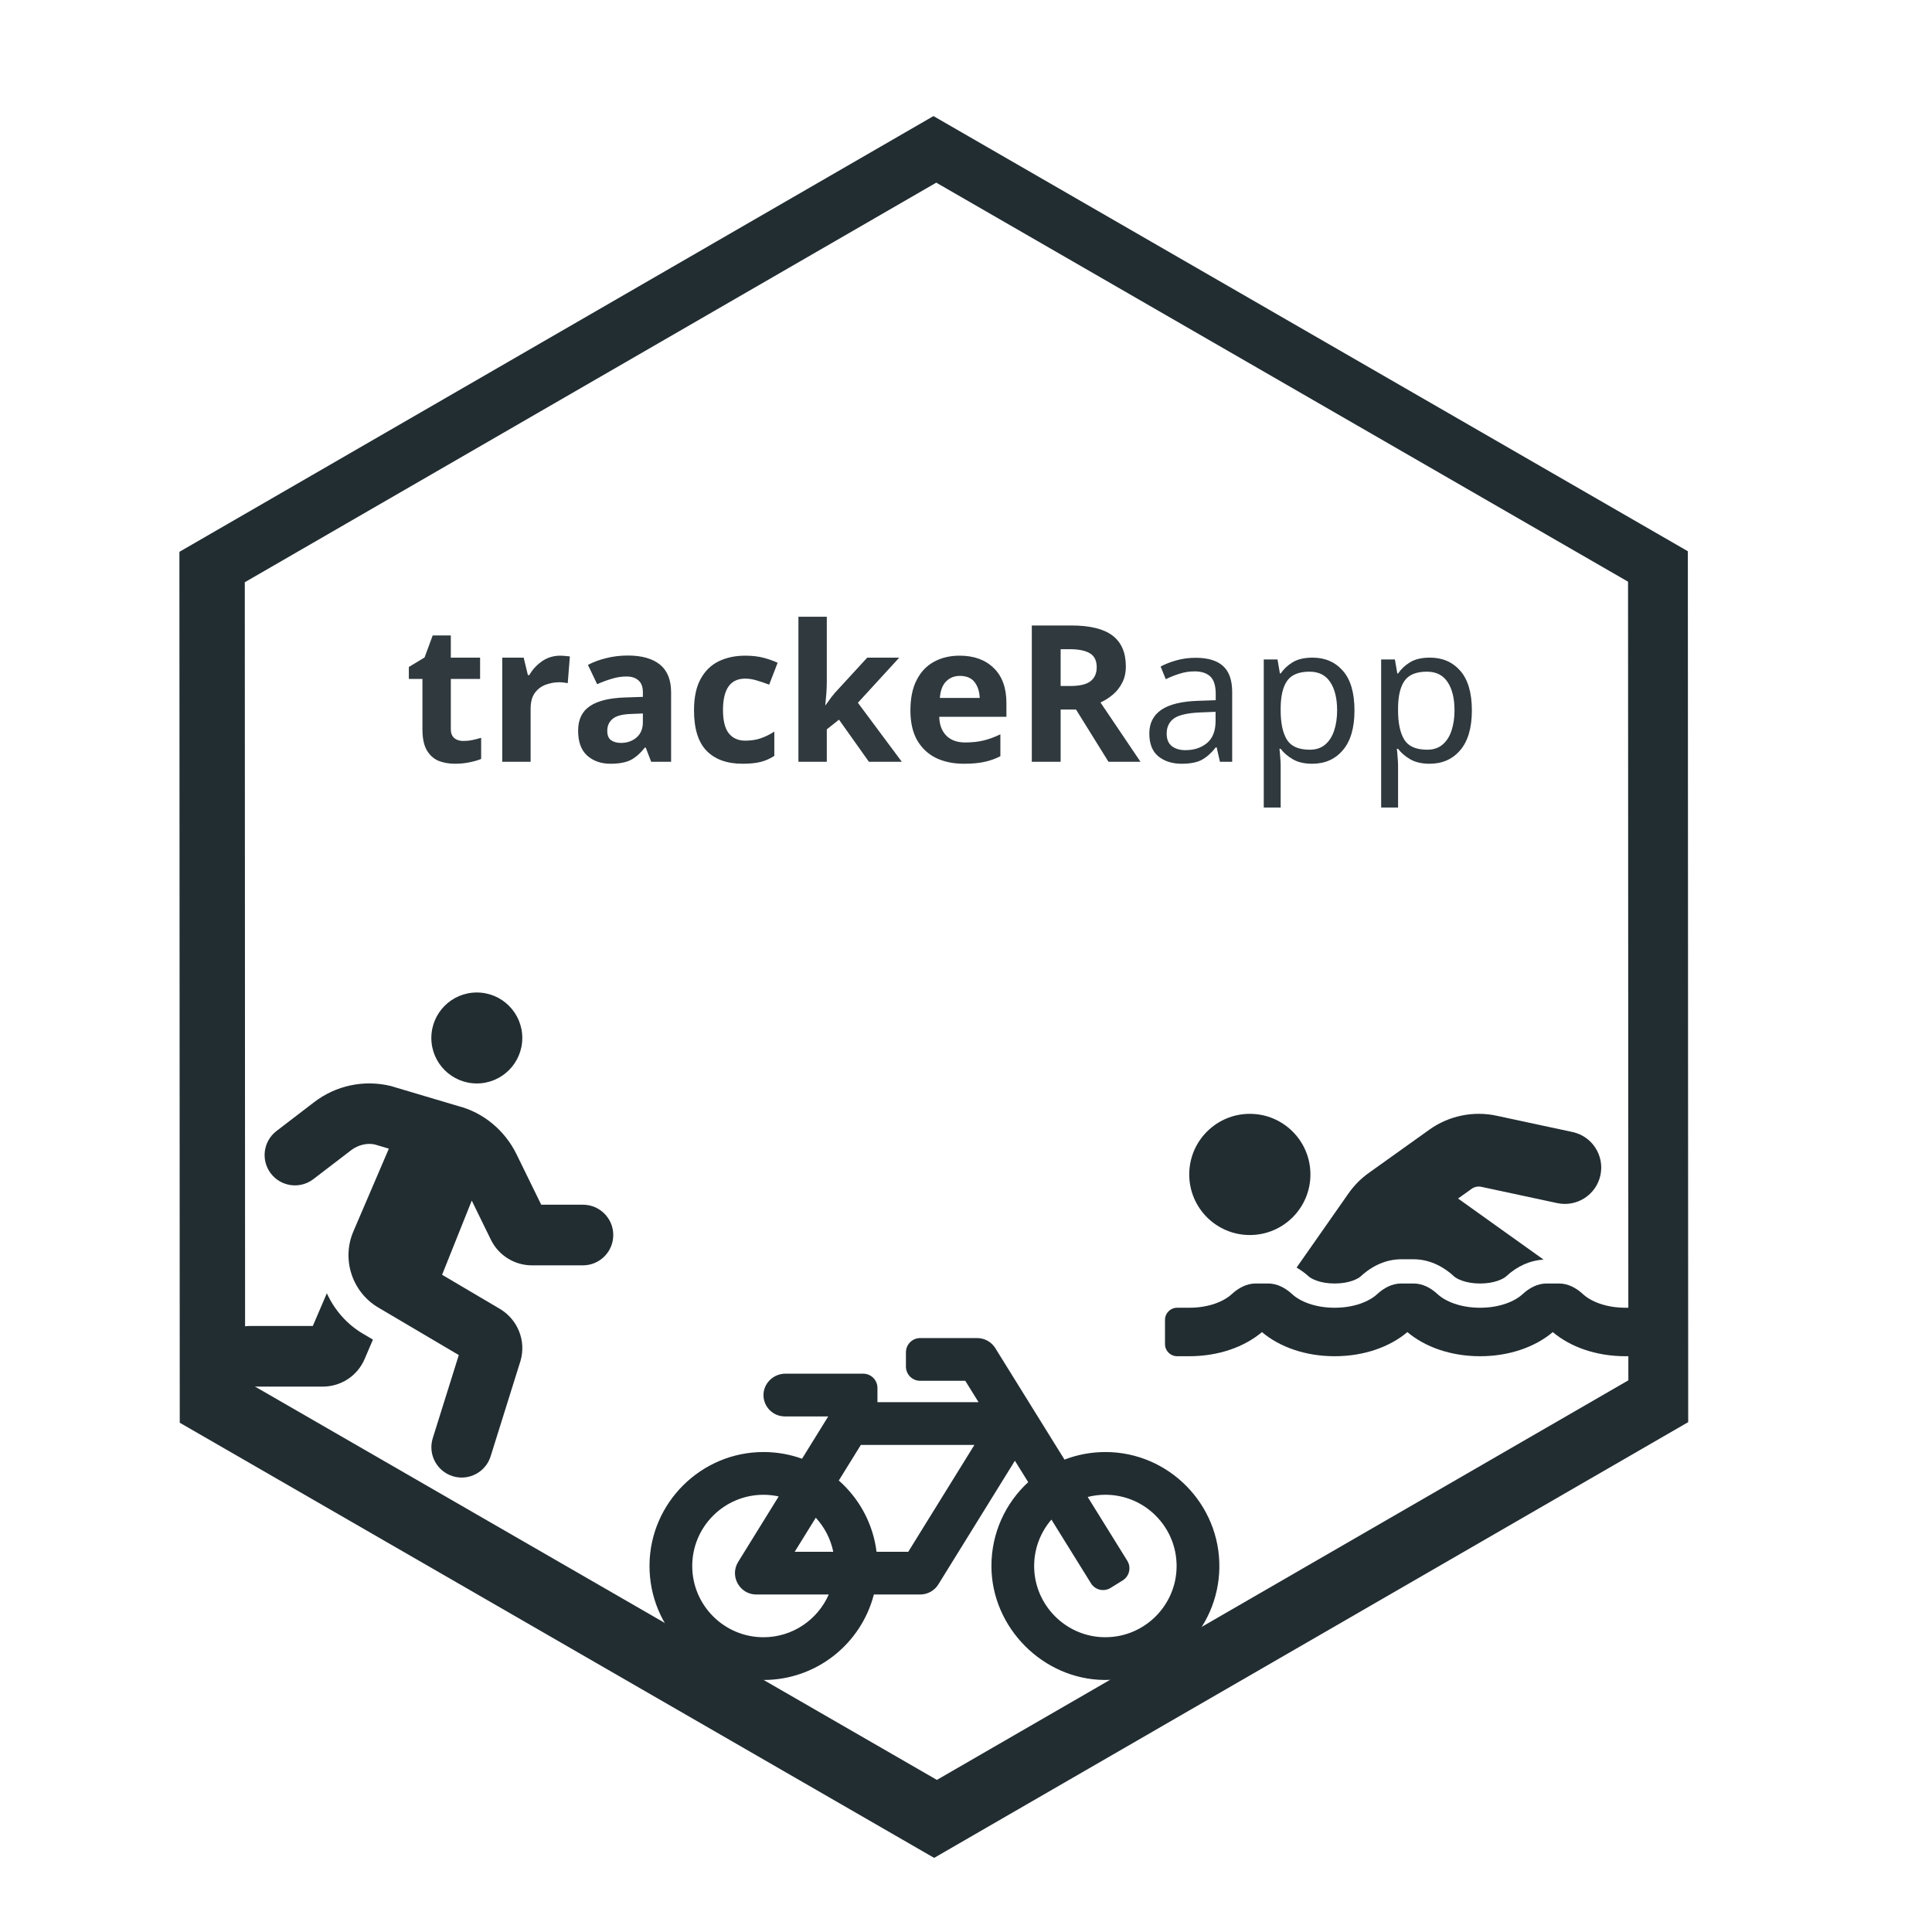
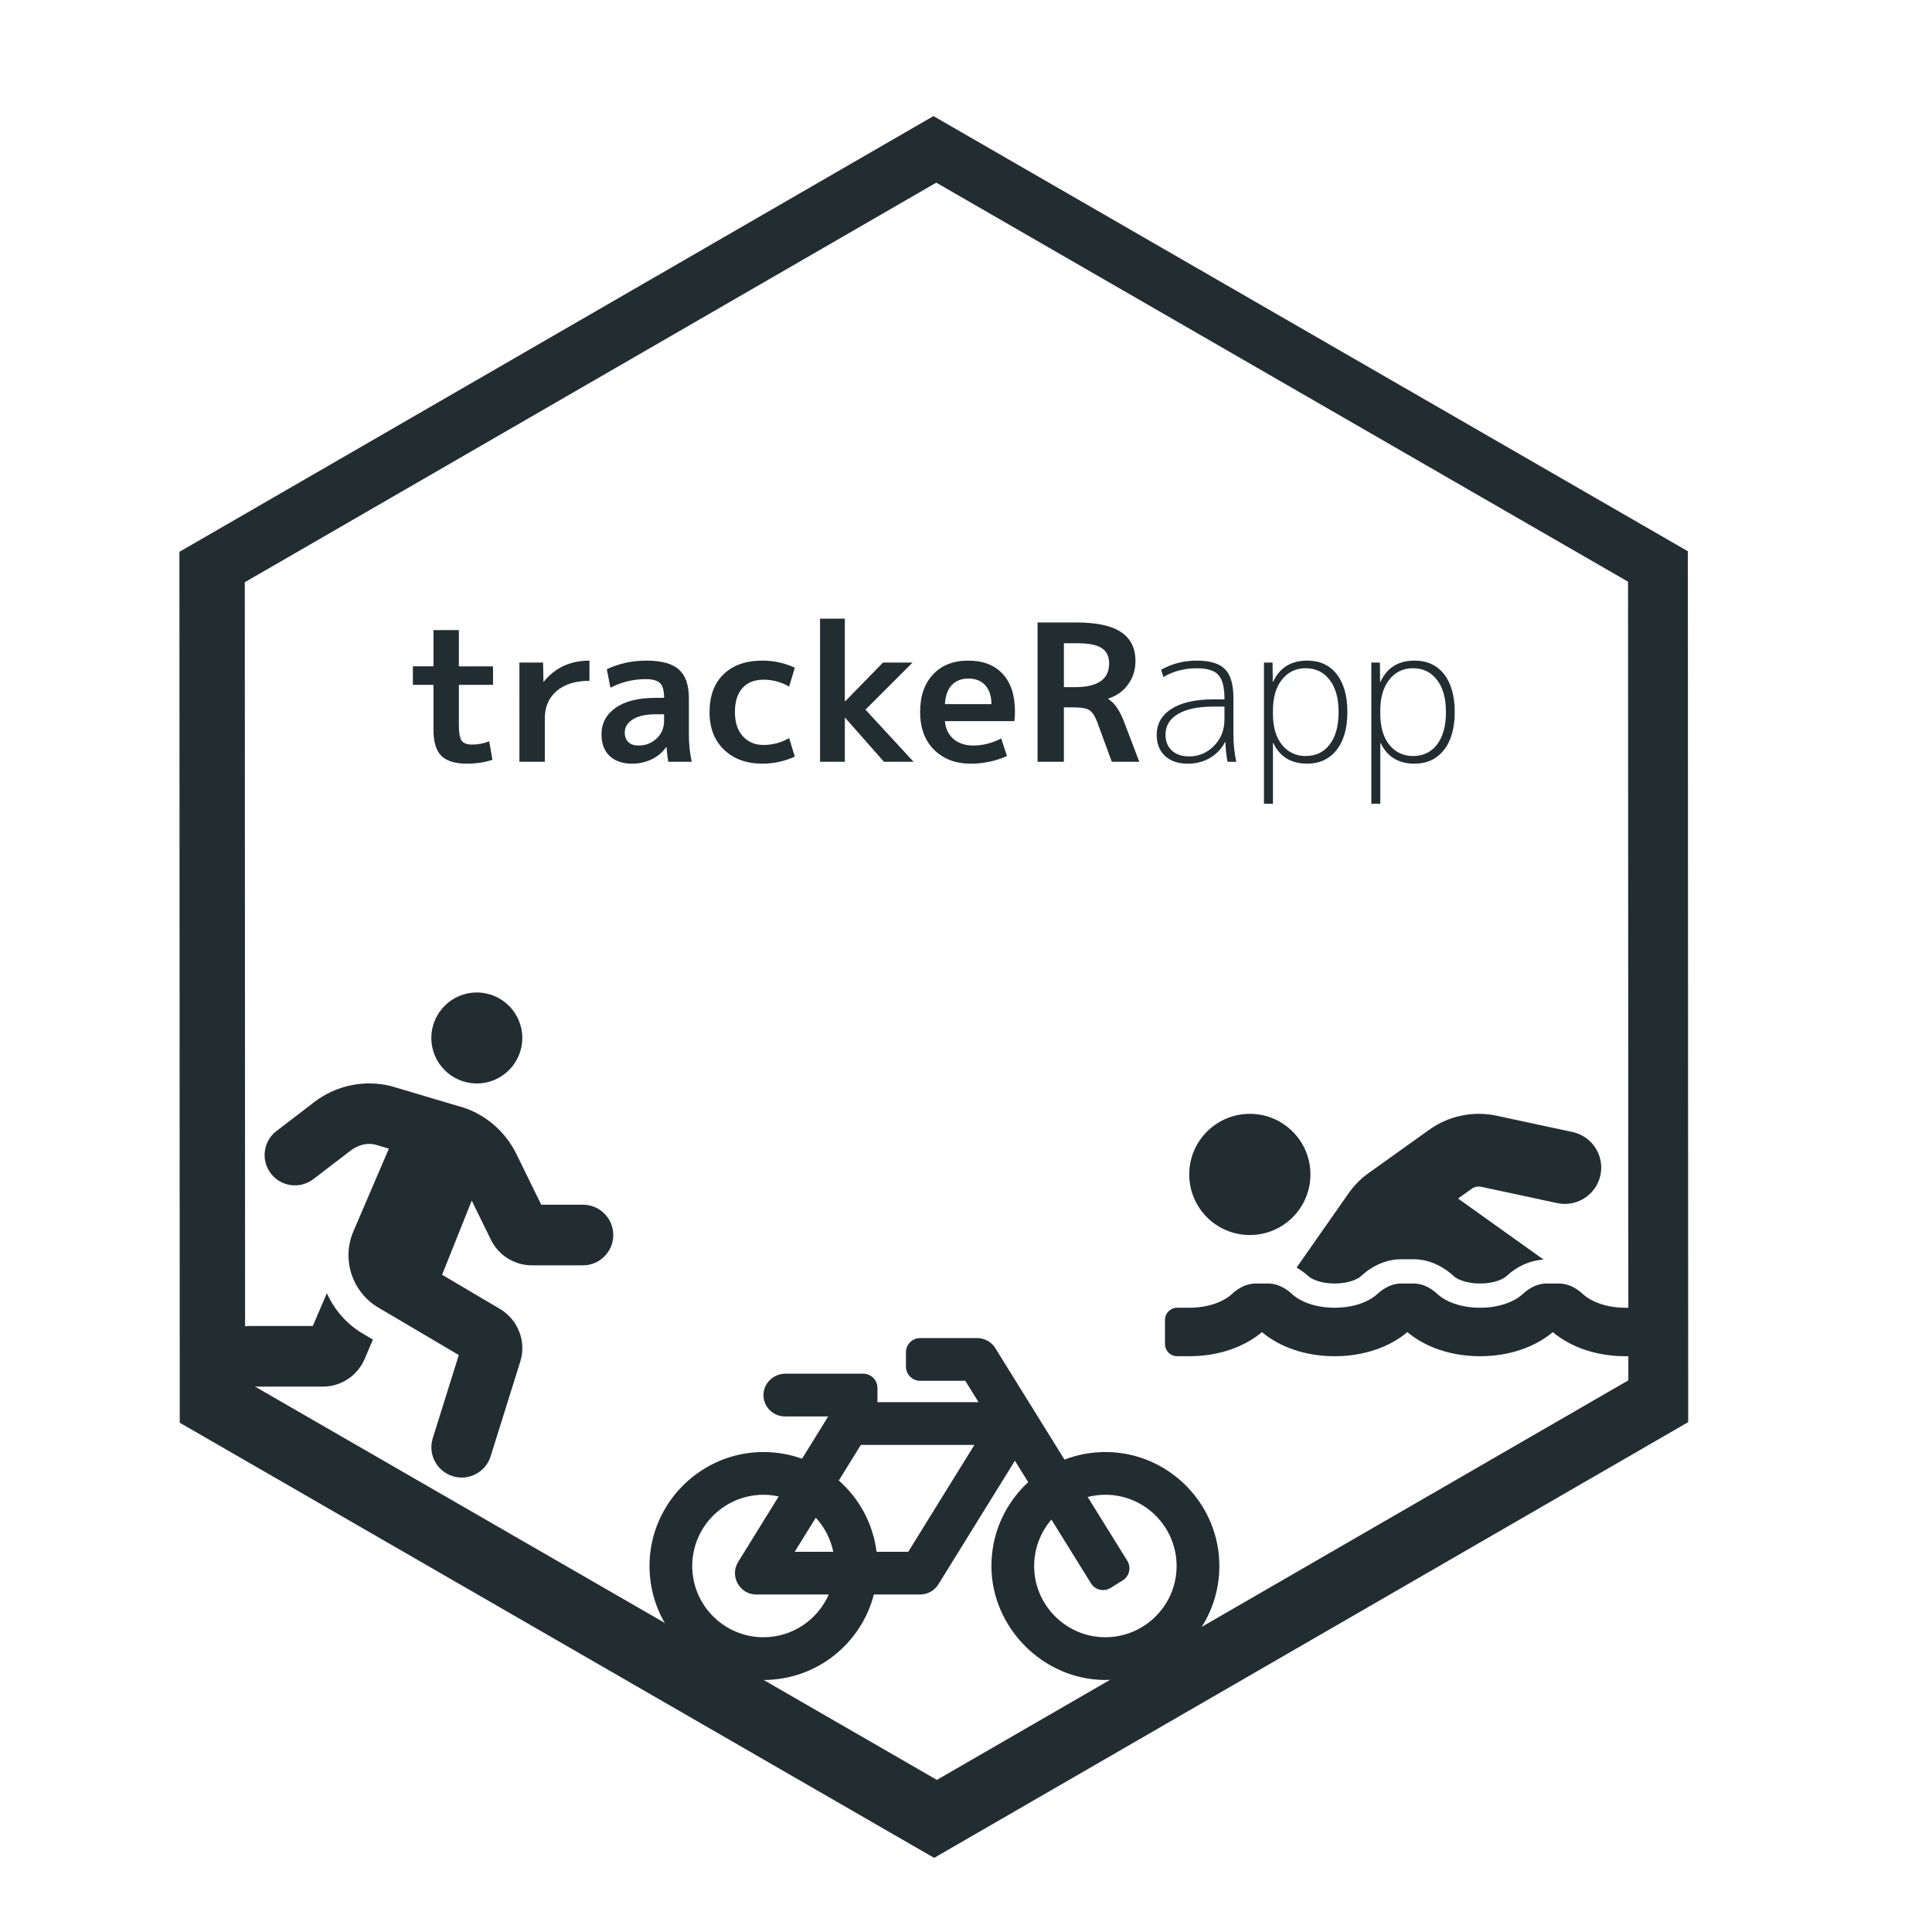
<svg xmlns="http://www.w3.org/2000/svg" width="200mm" height="200mm" viewBox="0 0 200 200" version="1.1" id="svg823">
  <defs id="defs817" />
  <g id="layer1" transform="translate(0,-97)">
    <g id="g2575">
      <path id="path1388" d="M 365.223 45.418 L 70.195 215.906 L 70.328 556.65 L 365.488 726.906 L 660.516 556.42 L 660.383 215.676 L 365.223 45.418 z M 366.32 71.465 L 636.984 227.592 L 637.105 540.059 L 366.564 696.396 L 95.9 540.27 L 95.777 227.805 L 366.32 71.465 z " style="opacity:1;fill:#222d32;fill-opacity:1;stroke-width:0.612" transform="matrix(0.2645833,0,0,0.2645833,0,97)" />
      <path style="fill-opacity:1;stroke-width:0.092;fill:#222d32" d="m 114.476,247.315 c -1.509,-0.006 -2.952,0.272 -4.28,0.783 l -7.16,-11.536 a 2.212,2.212 0 0 0 -1.88,-1.046 h -5.899 c -0.815,0 -1.475,0.66 -1.475,1.475 v 1.475 c 0,0.815 0.66,1.475 1.475,1.475 h 4.669 l 1.373,2.212 H 90.833 v -1.475 c 0,-0.815 -0.66,-1.475 -1.475,-1.475 h -8.061 c -1.239,0 -2.284,1.014 -2.262,2.252 0.021,1.202 1.002,2.172 2.212,2.172 h 4.491 l -2.711,4.38 c -1.238,-0.445 -2.572,-0.69 -3.963,-0.693 -6.473,-0.016 -11.79,5.255 -11.827,11.728 -0.038,6.548 5.259,11.869 11.798,11.869 5.497,0 10.117,-3.76 11.427,-8.849 h 4.796 a 2.212,2.212 0 0 0 1.881,-1.048 l 7.923,-12.8 1.377,2.218 c -2.346,2.161 -3.815,5.261 -3.807,8.705 0.014,6.345 5.337,11.711 11.681,11.772 6.508,0.063 11.815,-5.144 11.914,-11.614 0.1,-6.539 -5.21,-11.957 -11.75,-11.982 z m -30.027,6.8 c 0.897,0.971 1.537,2.181 1.81,3.524 h -3.992 z m -5.415,12.372 c -4.066,0 -7.374,-3.308 -7.374,-7.374 0,-4.066 3.308,-7.374 7.374,-7.374 0.541,0 1.068,0.06 1.576,0.171 l -4.194,6.776 c -0.911,1.471 0.149,3.377 1.881,3.377 h 7.494 c -1.14,2.602 -3.739,4.424 -6.756,4.424 z m 14.99,-8.849 h -3.284 c -0.365,-2.927 -1.803,-5.521 -3.907,-7.376 l 2.281,-3.685 h 11.757 z m 20.007,8.838 c -3.782,-0.2 -6.825,-3.29 -6.971,-7.075 -0.075,-1.947 0.611,-3.735 1.782,-5.094 l 4.096,6.598 c 0.43,0.692 1.339,0.905 2.031,0.475 l 1.253,-0.778 c 0.692,-0.43 0.905,-1.339 0.475,-2.031 l -4.099,-6.604 a 7.365,7.365 0 0 1 1.83,-0.23 c 4.066,0 7.374,3.308 7.374,7.374 -8e-5,4.198 -3.526,7.587 -7.771,7.363 z" id="path2463" />
      <path style="fill-opacity:1;stroke-width:0.098;fill:#222d32" d="m 49.36,209.158 c 2.6,0 4.708,-2.108 4.708,-4.708 0,-2.6 -2.108,-4.708 -4.708,-4.708 -2.6,0 -4.708,2.108 -4.708,4.708 0,2.6 2.108,4.708 4.708,4.708 z m -15.526,21.721 -1.452,3.386 h -6.56 c -1.733,0 -3.138,1.405 -3.138,3.138 0,1.733 1.405,3.138 3.138,3.138 h 7.596 c 1.888,0 3.588,-1.122 4.326,-2.853 l 0.862,-2.013 -1.046,-0.618 c -1.699,-1.003 -2.948,-2.488 -3.726,-4.179 z m 26.511,-9.168 h -4.318 l -2.556,-5.223 c -1.226,-2.506 -3.477,-4.338 -6.059,-4.996 l -6.971,-2.073 c -2.776,-0.667 -5.666,-0.054 -7.928,1.681 l -3.891,2.982 c -1.376,1.054 -1.637,3.024 -0.581,4.4 1.056,1.376 3.025,1.634 4.4,0.581 l 3.893,-2.982 c 0.752,-0.578 1.71,-0.785 2.478,-0.602 l 1.442,0.429 -3.674,8.571 c -1.238,2.891 -0.128,6.278 2.579,7.876 l 8.335,4.92 -2.694,8.604 c -0.518,1.654 0.403,3.414 2.057,3.932 0.313,0.098 0.629,0.145 0.94,0.145 1.335,0 2.573,-0.86 2.993,-2.202 l 3.103,-9.912 c 0.58,-2.037 -0.283,-4.225 -2.122,-5.334 l -6.006,-3.544 3.071,-7.677 1.988,4.063 c 0.785,1.603 2.444,2.637 4.228,2.637 h 5.295 c 1.733,0 3.138,-1.405 3.138,-3.138 0,-1.733 -1.405,-3.137 -3.138,-3.137 z" id="path2474" />
      <path style="fill-opacity:1;stroke-width:0.078;fill:#222d32" d="m 135.467,229.129 c 0.278,0.256 1.197,0.739 2.696,0.739 1.499,0 2.42,-0.483 2.696,-0.739 1.256,-1.158 2.705,-1.77 4.192,-1.77 h 1.278 c 1.487,0 2.936,0.612 4.192,1.77 0.278,0.256 1.197,0.739 2.696,0.739 1.499,0 2.42,-0.483 2.696,-0.739 1.165,-1.075 2.5,-1.656 3.873,-1.738 l -8.848,-6.32 1.411,-1.008 c 0.285,-0.202 0.649,-0.276 0.99,-0.205 l 7.868,1.688 c 2.032,0.434 4.033,-0.86 4.469,-2.892 0.435,-2.032 -0.859,-4.033 -2.892,-4.469 l -7.868,-1.688 c -2.409,-0.516 -4.941,0.01 -6.944,1.441 l -6.274,4.483 c -0.814,0.579 -1.518,1.289 -2.095,2.112 l -5.381,7.687 c 0.429,0.253 0.848,0.543 1.244,0.908 z m 34.06,3.248 h -1.255 c -2.042,0 -3.591,-0.66 -4.398,-1.404 -0.698,-0.644 -1.542,-1.106 -2.491,-1.106 h -1.278 c -0.95,0 -1.793,0.462 -2.491,1.106 -0.805,0.743 -2.355,1.404 -4.396,1.404 -2.042,0 -3.591,-0.66 -4.398,-1.404 -0.698,-0.644 -1.542,-1.106 -2.491,-1.106 h -1.278 c -0.95,0 -1.793,0.462 -2.491,1.106 -0.805,0.743 -2.355,1.404 -4.396,1.404 -2.042,0 -3.591,-0.66 -4.398,-1.404 -0.698,-0.644 -1.542,-1.106 -2.491,-1.106 h -1.278 c -0.95,0 -1.793,0.462 -2.491,1.106 -0.805,0.743 -2.355,1.404 -4.396,1.404 h -1.255 c -0.693,0 -1.255,0.561 -1.255,1.255 v 2.509 c 0,0.693 0.561,1.255 1.255,1.255 h 1.255 c 3.028,0 5.702,-0.956 7.527,-2.497 1.825,1.542 4.499,2.497 7.527,2.497 3.028,0 5.702,-0.956 7.527,-2.497 1.825,1.542 4.499,2.497 7.527,2.497 3.028,0 5.702,-0.956 7.527,-2.497 1.825,1.542 4.499,2.497 7.527,2.497 h 1.255 c 0.693,0 1.255,-0.561 1.255,-1.255 v -2.509 c 0,-0.693 -0.561,-1.255 -1.255,-1.255 z m -40.145,-7.527 c 3.464,0 6.273,-2.809 6.273,-6.273 0,-3.464 -2.809,-6.273 -6.273,-6.273 -3.464,0 -6.273,2.809 -6.273,6.273 0,3.464 2.809,6.273 6.273,6.273 z" id="path2" />
-       <text id="text2556" y="175.857" x="41.872" style="font-style:normal;font-variant:normal;font-weight:normal;font-stretch:normal;font-size:20.119px;line-height:1.25;font-family:'M+ 2p';-inkscape-font-specification:'M+ 2p';letter-spacing:0px;word-spacing:0px;fill:#222d32;fill-opacity:0.941;stroke:none;stroke-width:0.503" xml:space="preserve">
-         <tspan style="font-style:normal;font-variant:normal;font-weight:bold;font-stretch:normal;font-size:19.756px;font-family:'M+ 2p';-inkscape-font-specification:'M+ 2p Bold';fill:#222d32;fill-opacity:0.941;stroke-width:0.503" y="175.857" x="41.872" id="tspan2554">trackeR<tspan style="font-style:normal;font-variant:normal;font-weight:300;font-stretch:normal;font-family:'M+ 2p';-inkscape-font-specification:'M+ 2p Light'" id="tspan829">app</tspan>
-         </tspan>
-       </text>
+       <g aria-label="trackeRapp" style="font-style:normal;font-variant:normal;font-weight:normal;font-stretch:normal;font-size:20.119px;line-height:1.25;font-family:'M+ 2p';-inkscape-font-specification:'M+ 2p';letter-spacing:0px;word-spacing:0px;fill:#222d32;fill-opacity:1;stroke:none;stroke-width:0.503" id="text2556">
+         <path d="m 47.502,165.979 h 3.536 v 1.916 h -3.536 v 4.208 q 0,1.166 0.296,1.58 0.296,0.395 1.067,0.395 0.948,0 1.778,-0.336 l 0.336,1.916 q -1.225,0.395 -2.647,0.395 -1.818,0 -2.647,-0.81 -0.81,-0.81 -0.81,-2.687 v -4.662 h -2.134 v -1.916 h 2.134 v -3.754 h 2.627 z" style="font-style:normal;font-variant:normal;font-weight:bold;font-stretch:normal;font-size:19.756px;font-family:'M+ 2p';-inkscape-font-specification:'M+ 2p Bold';fill:#222d32;fill-opacity:1;stroke-width:0.503" id="path821" />
+         <path d="m 53.769,165.584 h 2.45 l 0.04,1.976 h 0.04 q 1.758,-2.173 4.722,-2.173 v 2.094 q -2.193,0 -3.418,1.067 -1.205,1.047 -1.205,2.825 v 4.485 h -2.627 z" style="font-style:normal;font-variant:normal;font-weight:bold;font-stretch:normal;font-size:19.756px;font-family:'M+ 2p';-inkscape-font-specification:'M+ 2p Bold';fill:#222d32;fill-opacity:1;stroke-width:0.503" id="path823" />
+         <path d="m 66.908,165.387 q 2.351,0 3.378,0.929 1.027,0.909 1.027,2.963 v 3.813 q 0,1.403 0.296,2.766 h -2.43 q -0.119,-0.652 -0.178,-1.521 h -0.04 q -0.553,0.81 -1.501,1.264 -0.929,0.454 -2.035,0.454 -1.442,0 -2.311,-0.79 -0.849,-0.81 -0.849,-2.232 0,-1.719 1.442,-2.746 1.462,-1.047 4.188,-1.047 h 0.849 v -0.059 q 0,-1.047 -0.415,-1.462 -0.415,-0.415 -1.482,-0.415 -1.936,0 -3.655,0.889 l -0.375,-1.916 q 1.877,-0.889 4.089,-0.889 z m -2.232,7.448 q 0,0.632 0.375,0.988 0.375,0.356 1.027,0.356 1.126,0 1.897,-0.731 0.77,-0.731 0.77,-1.837 v -0.672 h -0.849 q -1.561,0 -2.39,0.533 -0.83,0.514 -0.83,1.363 z" style="font-style:normal;font-variant:normal;font-weight:bold;font-stretch:normal;font-size:19.756px;font-family:'M+ 2p';-inkscape-font-specification:'M+ 2p Bold';fill:#222d32;fill-opacity:1;stroke-width:0.503" id="path825" />
+         <path d="m 81.689,173.407 0.593,1.916 q -1.62,0.731 -3.358,0.731 -2.469,0 -3.971,-1.442 -1.501,-1.442 -1.501,-3.892 0,-2.509 1.442,-3.912 1.462,-1.422 4.03,-1.422 1.738,0 3.358,0.731 l -0.593,1.956 q -1.245,-0.711 -2.647,-0.711 -1.403,0 -2.193,0.869 -0.77,0.869 -0.77,2.489 0,1.58 0.81,2.489 0.83,0.909 2.153,0.909 1.422,0 2.647,-0.711 z" style="font-style:normal;font-variant:normal;font-weight:bold;font-stretch:normal;font-size:19.756px;font-family:'M+ 2p';-inkscape-font-specification:'M+ 2p Bold';fill:#222d32;fill-opacity:1;stroke-width:0.503" id="path827" />
+         <path d="m 87.498,171.313 h -0.04 v 4.544 h -2.568 v -14.817 h 2.568 v 8.554 h 0.04 l 3.912,-4.01 h 3.062 l -4.88,4.88 4.978,5.393 h -3.062 z" style="font-style:normal;font-variant:normal;font-weight:bold;font-stretch:normal;font-size:19.756px;font-family:'M+ 2p';-inkscape-font-specification:'M+ 2p Bold';fill:#222d32;fill-opacity:1;stroke-width:0.503" id="path829" />
+         <path d="m 97.819,169.891 h 4.82 q -0.02,-1.284 -0.652,-1.956 -0.612,-0.691 -1.738,-0.691 -1.087,0 -1.738,0.691 -0.632,0.691 -0.691,1.956 z m 0,1.758 q 0.099,1.166 0.889,1.857 0.81,0.672 2.035,0.672 1.462,0 2.904,-0.731 l 0.593,1.818 q -1.778,0.79 -3.754,0.79 -2.331,0 -3.793,-1.442 -1.442,-1.442 -1.442,-3.892 0,-2.489 1.343,-3.912 1.343,-1.422 3.635,-1.422 2.292,0 3.556,1.363 1.284,1.363 1.284,3.912 0,0.494 -0.059,0.988 z" style="font-style:normal;font-variant:normal;font-weight:bold;font-stretch:normal;font-size:19.756px;font-family:'M+ 2p';-inkscape-font-specification:'M+ 2p Bold';fill:#222d32;fill-opacity:1;stroke-width:0.503" id="path831" />
+         <path d="m 111.556,163.589 h -1.422 v 4.544 h 1.166 q 3.516,0 3.516,-2.45 0,-1.087 -0.751,-1.58 -0.751,-0.514 -2.509,-0.514 z m -1.422,6.638 v 5.63 h -2.726 v -14.422 h 3.951 q 3.24,0 4.702,1.008 1.482,0.988 1.482,2.983 0,1.383 -0.77,2.43 -0.751,1.047 -2.055,1.462 v 0.04 q 0.948,0.553 1.64,2.351 l 1.58,4.149 h -2.845 l -1.501,-4.089 q -0.356,-0.948 -0.81,-1.245 -0.454,-0.296 -1.561,-0.296 z" style="font-style:normal;font-variant:normal;font-weight:bold;font-stretch:normal;font-size:19.756px;font-family:'M+ 2p';-inkscape-font-specification:'M+ 2p Bold';fill:#222d32;fill-opacity:1;stroke-width:0.503" id="path833" />
+         <path d="m 123.891,165.387 q 2.055,0 2.924,0.889 0.869,0.869 0.869,3.003 v 3.813 q 0,1.383 0.296,2.766 h -0.909 q -0.178,-0.909 -0.217,-2.035 h -0.04 q -0.533,1.027 -1.561,1.64 -1.008,0.593 -2.311,0.593 -1.462,0 -2.331,-0.79 -0.869,-0.81 -0.869,-2.173 0,-1.738 1.521,-2.707 1.541,-0.988 4.366,-0.988 h 1.126 v -0.099 q 0,-1.758 -0.632,-2.43 -0.612,-0.691 -2.232,-0.691 -1.916,0 -3.457,0.909 l -0.237,-0.751 q 1.659,-0.948 3.694,-0.948 z m -3.24,7.665 q 0,1.027 0.652,1.64 0.672,0.612 1.798,0.612 1.482,0 2.568,-1.087 1.087,-1.106 1.087,-2.746 v -1.324 h -1.126 q -2.39,0 -3.694,0.77 -1.284,0.77 -1.284,2.134 z" style="font-style:normal;font-variant:normal;font-weight:300;font-stretch:normal;font-family:'M+ 2p';-inkscape-font-specification:'M+ 2p Light';fill:#222d32;fill-opacity:1" id="path835" />
+         <path d="m 135.331,176.055 q -2.509,0 -3.516,-2.134 h -0.04 v 6.282 h -0.929 V 165.584 h 0.889 l 0.02,1.995 h 0.04 q 1.008,-2.193 3.536,-2.193 1.936,0 3.042,1.403 1.106,1.403 1.106,3.931 0,2.509 -1.126,3.931 -1.126,1.403 -3.023,1.403 z m 2.311,-1.976 q 0.929,-1.205 0.929,-3.358 0,-2.153 -0.929,-3.339 -0.909,-1.205 -2.489,-1.205 -1.521,0 -2.45,1.185 -0.929,1.166 -0.929,3.2 v 0.316 q 0,2.074 0.948,3.24 0.948,1.146 2.43,1.146 1.58,0 2.489,-1.185 z" style="font-style:normal;font-variant:normal;font-weight:300;font-stretch:normal;font-family:'M+ 2p';-inkscape-font-specification:'M+ 2p Light';fill:#222d32;fill-opacity:1" id="path837" />
+         <path d="m 146.444,176.055 q -2.509,0 -3.516,-2.134 h -0.04 v 6.282 h -0.929 V 165.584 h 0.889 l 0.02,1.995 h 0.04 q 1.008,-2.193 3.536,-2.193 1.936,0 3.042,1.403 1.106,1.403 1.106,3.931 0,2.509 -1.126,3.931 -1.126,1.403 -3.023,1.403 z m 2.311,-1.976 q 0.929,-1.205 0.929,-3.358 0,-2.153 -0.929,-3.339 -0.909,-1.205 -2.489,-1.205 -1.521,0 -2.45,1.185 -0.929,1.166 -0.929,3.2 v 0.316 q 0,2.074 0.948,3.24 0.948,1.146 2.43,1.146 1.58,0 2.489,-1.185 z" style="font-style:normal;font-variant:normal;font-weight:300;font-stretch:normal;font-family:'M+ 2p';-inkscape-font-specification:'M+ 2p Light';fill:#222d32;fill-opacity:1" id="path839" />
+       </g>
    </g>
  </g>
</svg>
